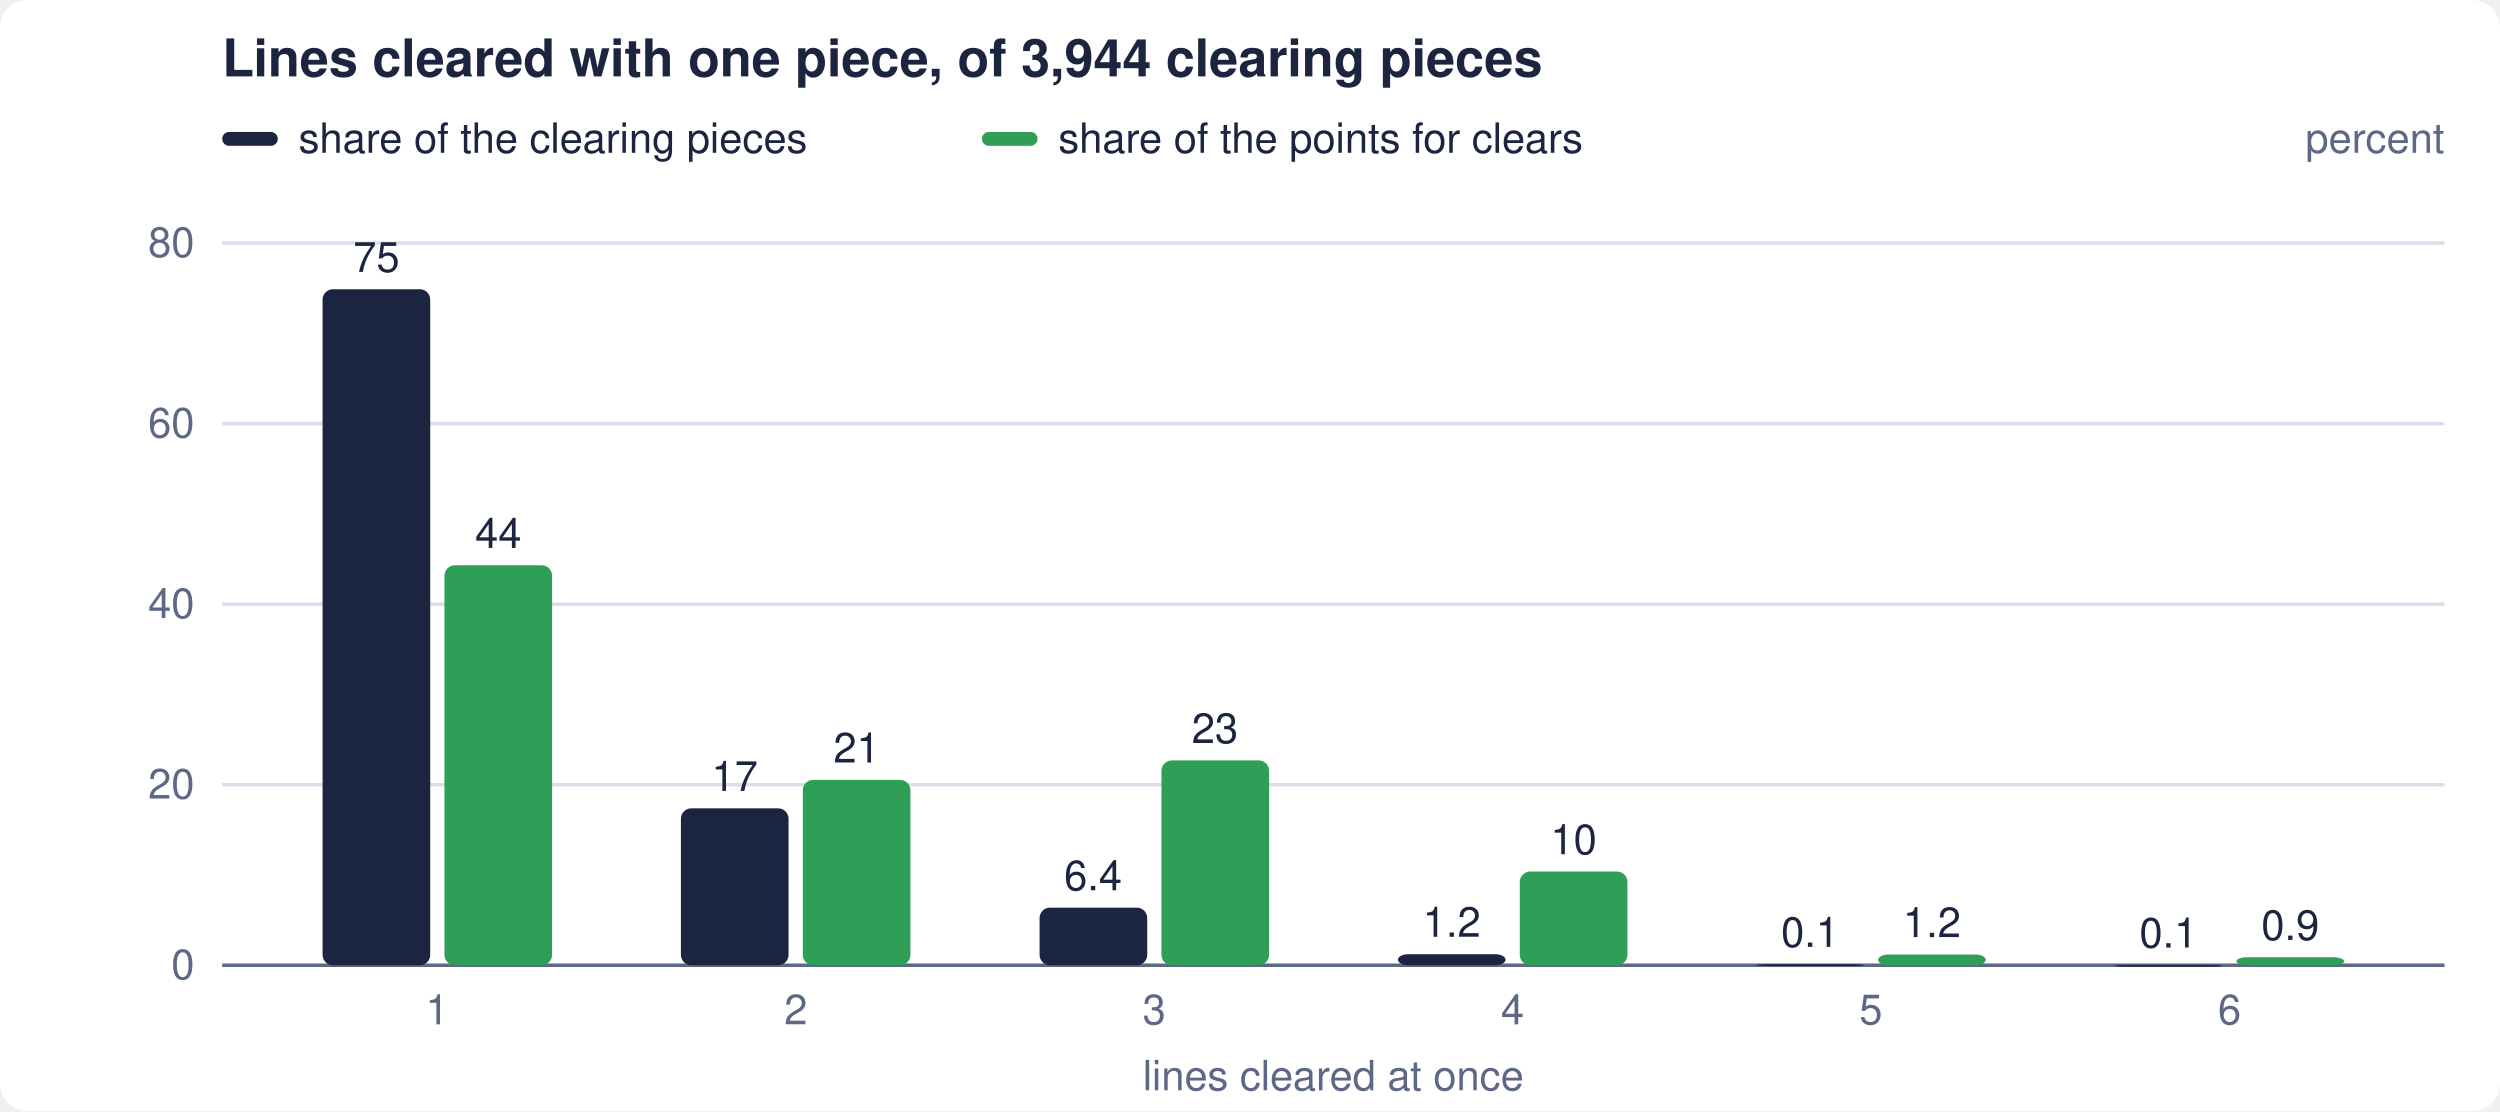
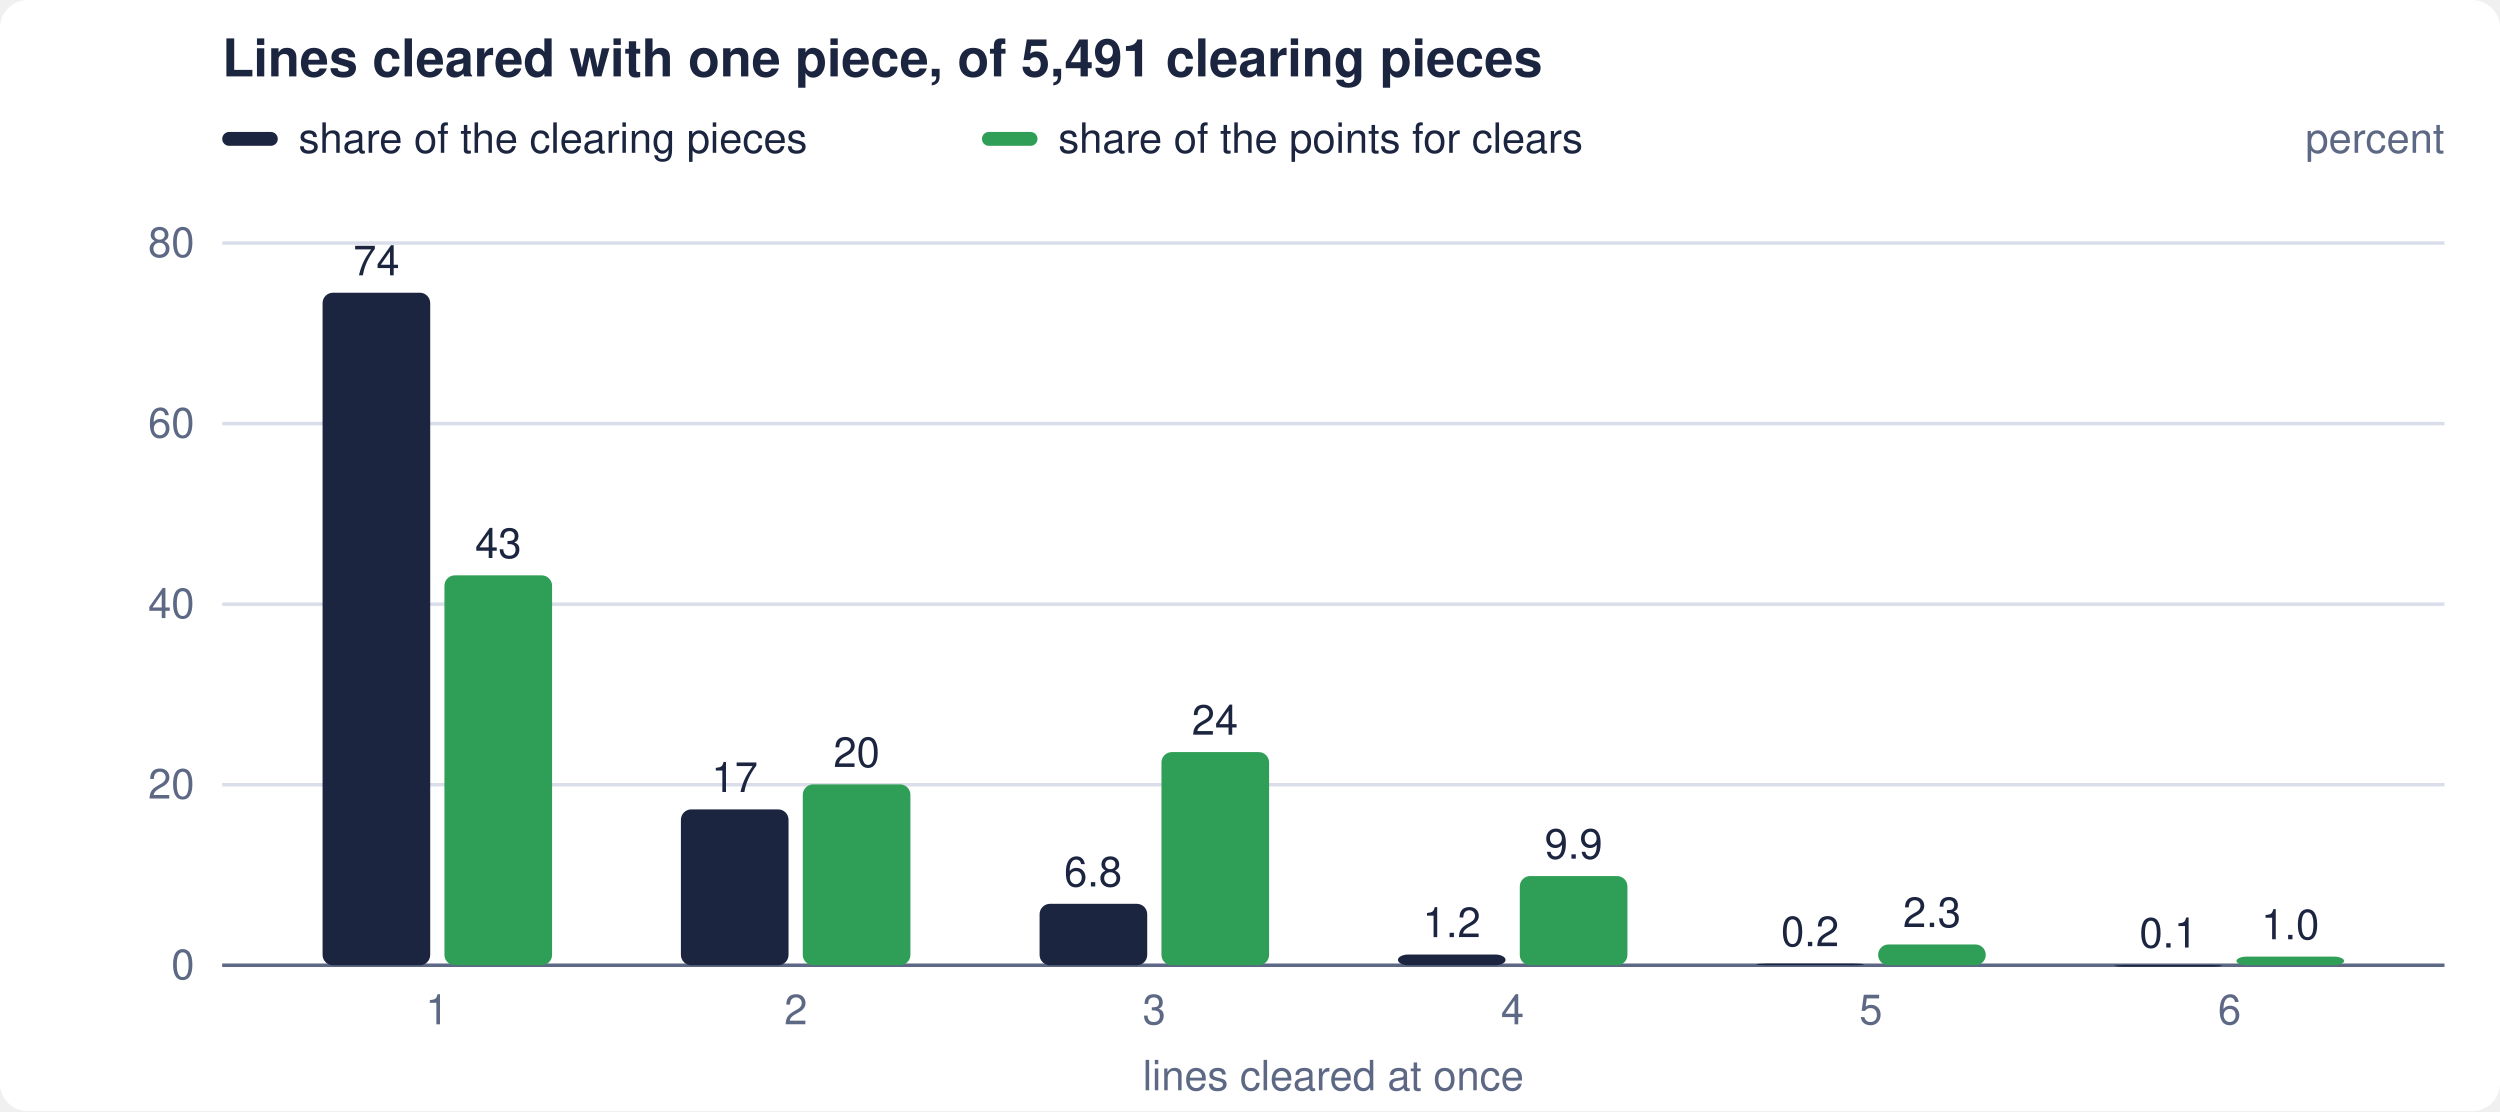
<svg xmlns="http://www.w3.org/2000/svg" viewBox="0 0 720 320" font-family="system-ui, 'Segoe UI', Helvetica, Arial, sans-serif">
  <rect width="720" height="320" rx="8" fill="#ffffff" />
-   <text x="64" y="22" font-size="15" font-weight="600" fill="#1c2540">Lines cleared with one piece, of 3,944 clearing pieces</text>
+   <text x="64" y="22" font-size="15" font-weight="600" fill="#1c2540">Lines cleared with one piece, of 5,491 clearing pieces</text>
  <line x1="64" x2="704" y1="278.0" y2="278.0" stroke="#d9deea" />
  <text x="56" y="282.0" text-anchor="end" font-size="12" fill="#5d6885">0</text>
  <line x1="64" x2="704" y1="226.0" y2="226.0" stroke="#d9deea" />
  <text x="56" y="230.0" text-anchor="end" font-size="12" fill="#5d6885">20</text>
  <line x1="64" x2="704" y1="174.0" y2="174.0" stroke="#d9deea" />
  <text x="56" y="178.0" text-anchor="end" font-size="12" fill="#5d6885">40</text>
  <line x1="64" x2="704" y1="122.0" y2="122.0" stroke="#d9deea" />
  <text x="56" y="126.0" text-anchor="end" font-size="12" fill="#5d6885">60</text>
  <line x1="64" x2="704" y1="70.0" y2="70.0" stroke="#d9deea" />
  <text x="56" y="74.0" text-anchor="end" font-size="12" fill="#5d6885">80</text>
  <text x="125.9" y="295" text-anchor="middle" font-size="12" fill="#5d6885">1</text>
  <text x="229.2" y="295" text-anchor="middle" font-size="12" fill="#5d6885">2</text>
  <text x="332.4" y="295" text-anchor="middle" font-size="12" fill="#5d6885">3</text>
  <text x="435.6" y="295" text-anchor="middle" font-size="12" fill="#5d6885">4</text>
  <text x="538.8" y="295" text-anchor="middle" font-size="12" fill="#5d6885">5</text>
  <text x="642.1" y="295" text-anchor="middle" font-size="12" fill="#5d6885">6</text>
  <line x1="64" x2="704" y1="278" y2="278" stroke="#5d6885" />
  <text x="384.0" y="314" text-anchor="middle" font-size="12" fill="#5d6885">lines cleared at once</text>
  <text x="704" y="44" text-anchor="end" font-size="12" fill="#5d6885">percent</text>
-   <rect x="92.9" y="83.3" width="31.0" height="194.7" rx="3" fill="#1c2540" />
-   <text x="108.4" y="78.3" text-anchor="middle" font-size="12" fill="#1c2540">75</text>
-   <rect x="128.0" y="162.8" width="31.0" height="115.2" rx="3" fill="#2f9e56" />
-   <text x="143.5" y="157.8" text-anchor="middle" font-size="12" fill="#1c2540">44</text>
-   <rect x="196.1" y="232.8" width="31.0" height="45.2" rx="3" fill="#1c2540" />
-   <text x="211.6" y="227.8" text-anchor="middle" font-size="12" fill="#1c2540">17</text>
-   <rect x="231.2" y="224.6" width="31.0" height="53.4" rx="3" fill="#2f9e56" />
-   <text x="246.7" y="219.6" text-anchor="middle" font-size="12" fill="#1c2540">21</text>
-   <rect x="299.4" y="261.4" width="31.0" height="16.6" rx="3" fill="#1c2540" />
-   <text x="314.8" y="256.4" text-anchor="middle" font-size="12" fill="#1c2540">6.4</text>
-   <rect x="334.5" y="219.0" width="31.0" height="59.0" rx="3" fill="#2f9e56" />
-   <text x="349.9" y="214.0" text-anchor="middle" font-size="12" fill="#1c2540">23</text>
-   <rect x="402.6" y="274.8" width="31.0" height="3.2" rx="3" fill="#1c2540" />
-   <text x="418.1" y="269.8" text-anchor="middle" font-size="12" fill="#1c2540">1.2</text>
-   <rect x="437.7" y="251.0" width="31.0" height="27.0" rx="3" fill="#2f9e56" />
-   <text x="453.2" y="246.0" text-anchor="middle" font-size="12" fill="#1c2540">10</text>
-   <rect x="505.8" y="277.7" width="31.0" height="0.5" rx="3" fill="#1c2540" />
-   <text x="521.3" y="272.7" text-anchor="middle" font-size="12" fill="#1c2540">0.1</text>
-   <rect x="540.9" y="274.9" width="31.0" height="3.1" rx="3" fill="#2f9e56" />
-   <text x="556.4" y="269.9" text-anchor="middle" font-size="12" fill="#1c2540">1.2</text>
+   <rect x="92.9" y="84.3" width="31.0" height="193.7" rx="3" fill="#1c2540" />
+   <text x="108.4" y="79.3" text-anchor="middle" font-size="12" fill="#1c2540">74</text>
+   <rect x="128.0" y="165.7" width="31.0" height="112.3" rx="3" fill="#2f9e56" />
+   <text x="143.5" y="160.7" text-anchor="middle" font-size="12" fill="#1c2540">43</text>
+   <rect x="196.1" y="233.1" width="31.0" height="44.9" rx="3" fill="#1c2540" />
+   <text x="211.6" y="228.1" text-anchor="middle" font-size="12" fill="#1c2540">17</text>
+   <rect x="231.2" y="225.9" width="31.0" height="52.1" rx="3" fill="#2f9e56" />
+   <text x="246.7" y="220.9" text-anchor="middle" font-size="12" fill="#1c2540">20</text>
+   <rect x="299.4" y="260.3" width="31.0" height="17.7" rx="3" fill="#1c2540" />
+   <text x="314.8" y="255.3" text-anchor="middle" font-size="12" fill="#1c2540">6.8</text>
+   <rect x="334.5" y="216.6" width="31.0" height="61.4" rx="3" fill="#2f9e56" />
+   <text x="349.9" y="211.6" text-anchor="middle" font-size="12" fill="#1c2540">24</text>
+   <rect x="402.6" y="274.9" width="31.0" height="3.1" rx="3" fill="#1c2540" />
+   <text x="418.1" y="269.9" text-anchor="middle" font-size="12" fill="#1c2540">1.2</text>
+   <rect x="437.7" y="252.3" width="31.0" height="25.7" rx="3" fill="#2f9e56" />
+   <text x="453.2" y="247.3" text-anchor="middle" font-size="12" fill="#1c2540">9.9</text>
+   <rect x="505.8" y="277.5" width="31.0" height="0.5" rx="3" fill="#1c2540" />
+   <text x="521.3" y="272.5" text-anchor="middle" font-size="12" fill="#1c2540">0.2</text>
+   <rect x="540.9" y="272.0" width="31.0" height="6.0" rx="3" fill="#2f9e56" />
+   <text x="556.4" y="267.0" text-anchor="middle" font-size="12" fill="#1c2540">2.3</text>
  <rect x="609.0" y="277.9" width="31.0" height="0.5" rx="3" fill="#1c2540" />
  <text x="624.5" y="272.9" text-anchor="middle" font-size="12" fill="#1c2540">0.1</text>
-   <rect x="644.1" y="275.7" width="31.0" height="2.3" rx="3" fill="#2f9e56" />
-   <text x="659.6" y="270.7" text-anchor="middle" font-size="12" fill="#1c2540">0.9</text>
+   <rect x="644.1" y="275.5" width="31.0" height="2.5" rx="3" fill="#2f9e56" />
+   <text x="659.6" y="270.5" text-anchor="middle" font-size="12" fill="#1c2540">1.0</text>
  <rect x="64" y="38" width="16" height="4" rx="2" fill="#1c2540" />
  <text x="86" y="44" font-size="12" fill="#1c2540">share of the clearing pieces</text>
  <rect x="282.8" y="38" width="16" height="4" rx="2" fill="#2f9e56" />
  <text x="304.8" y="44" font-size="12" fill="#1c2540">share of the points for clears</text>
</svg>
